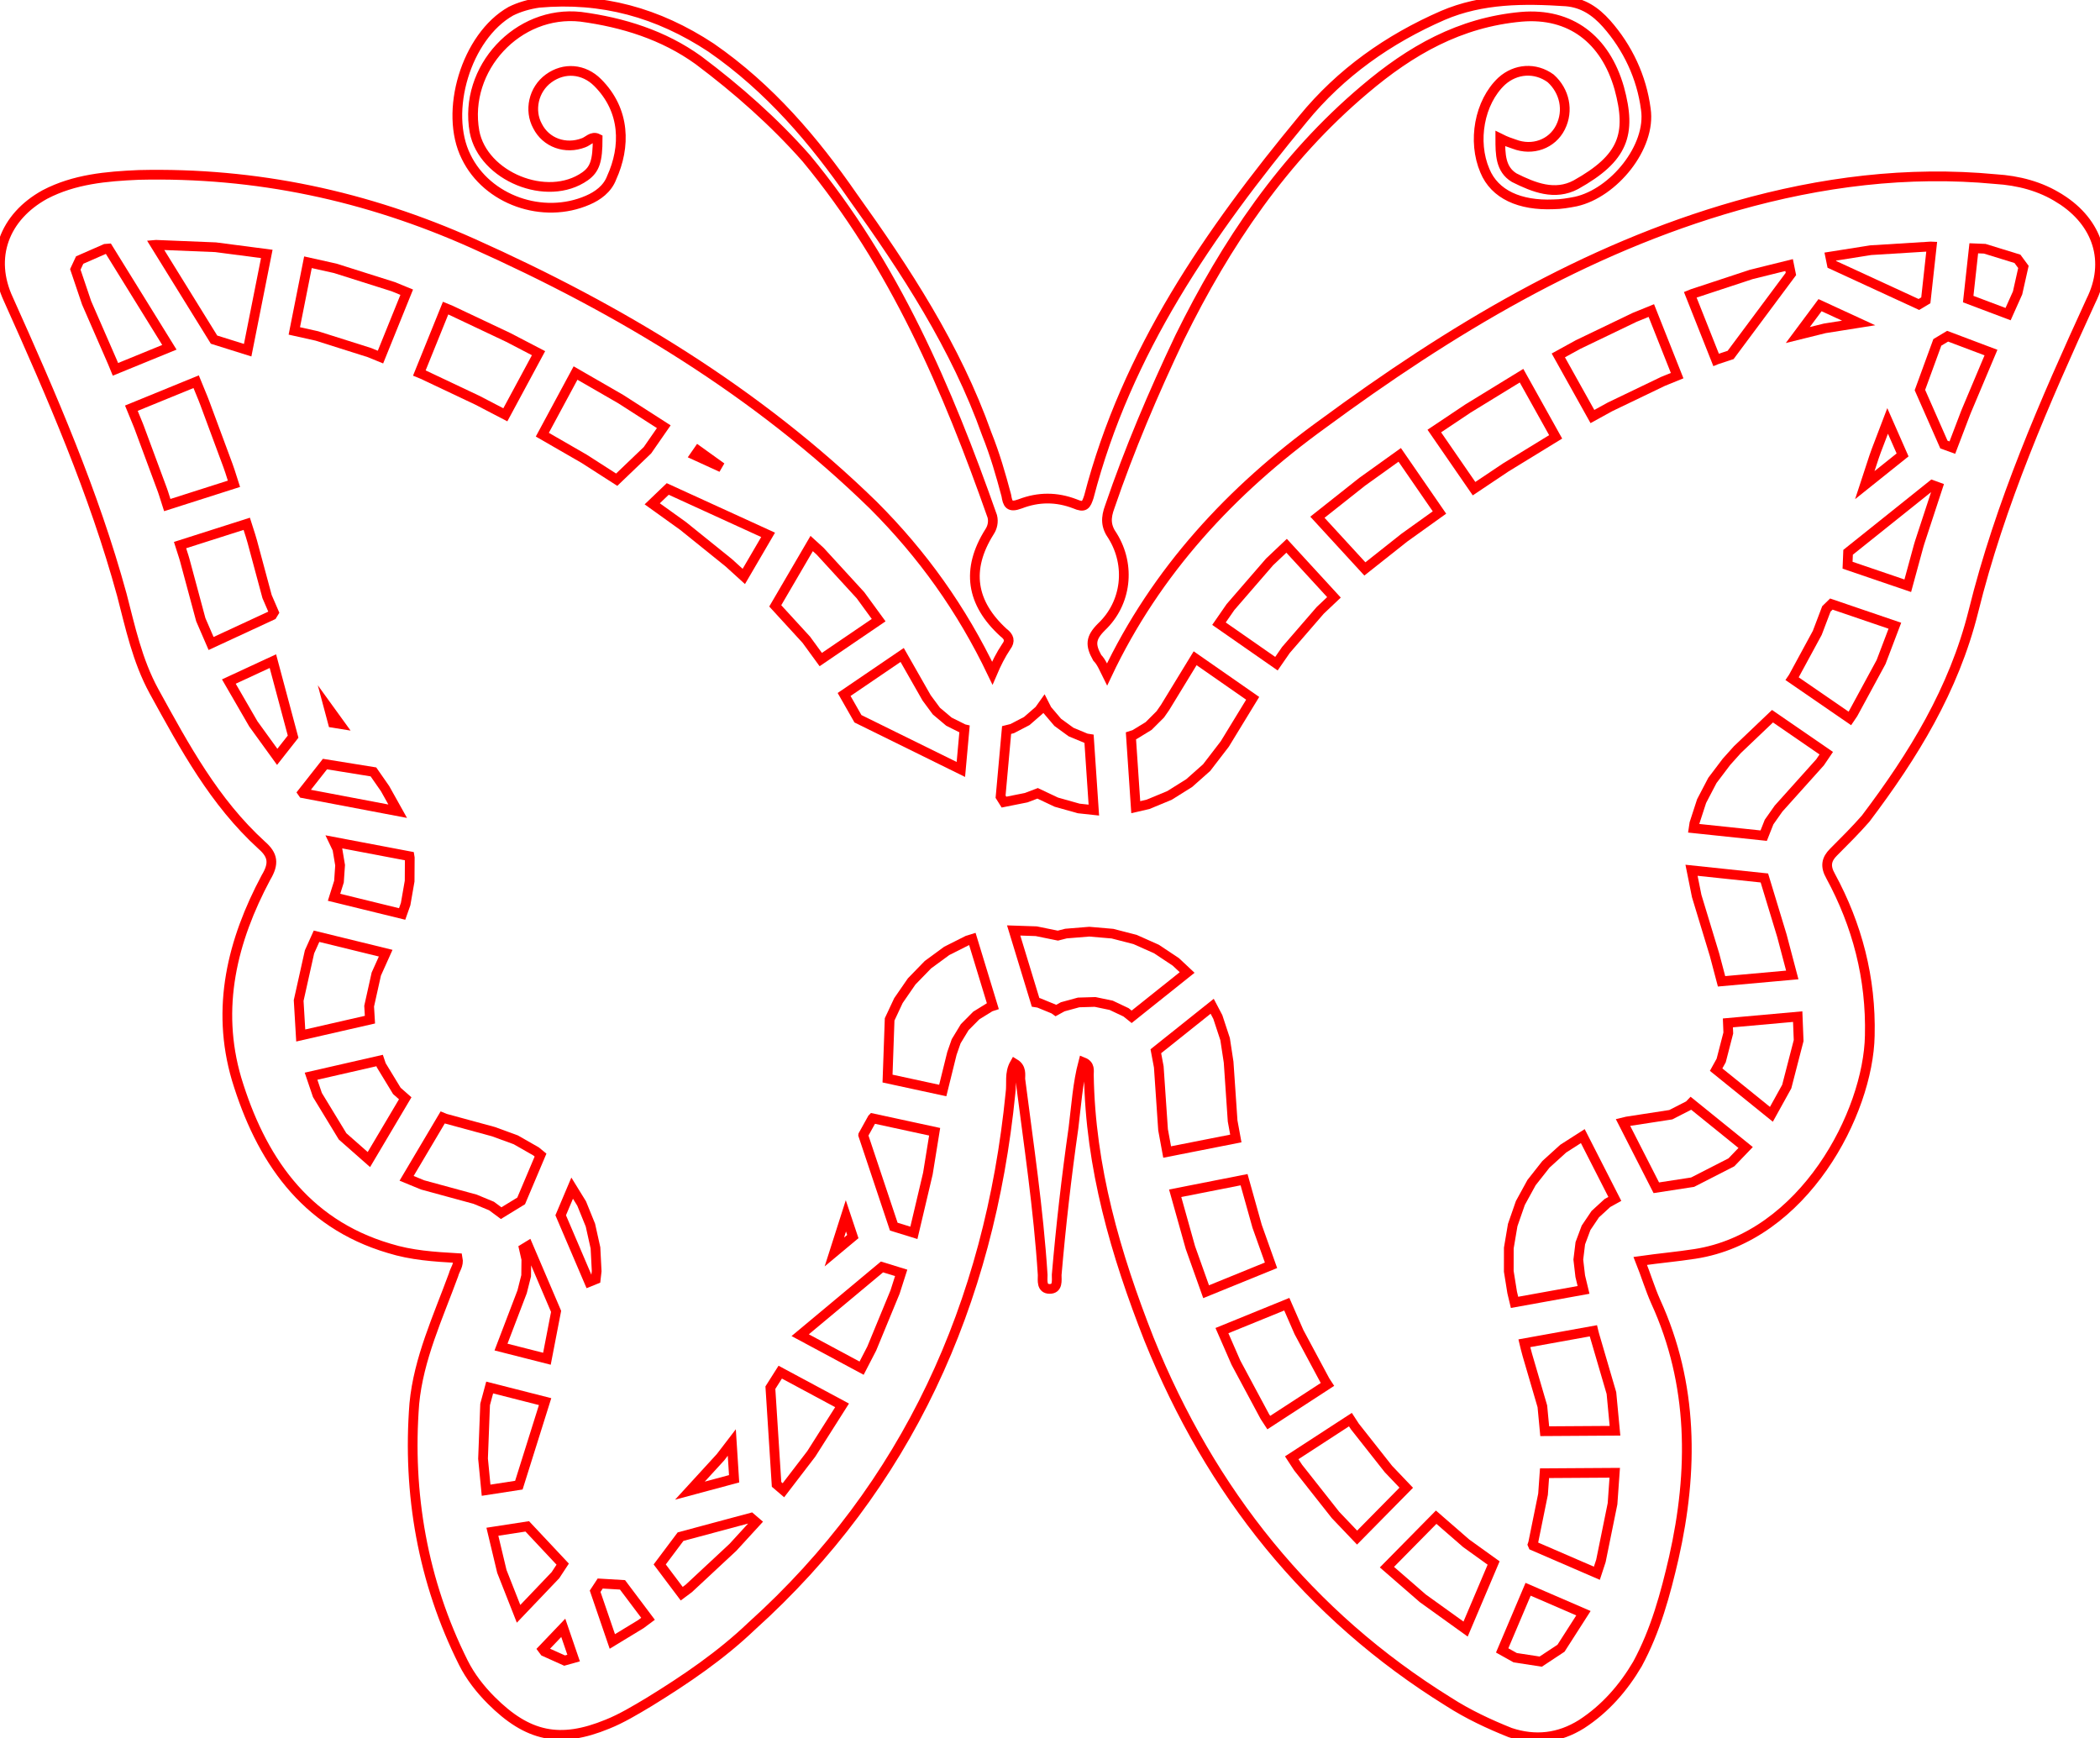
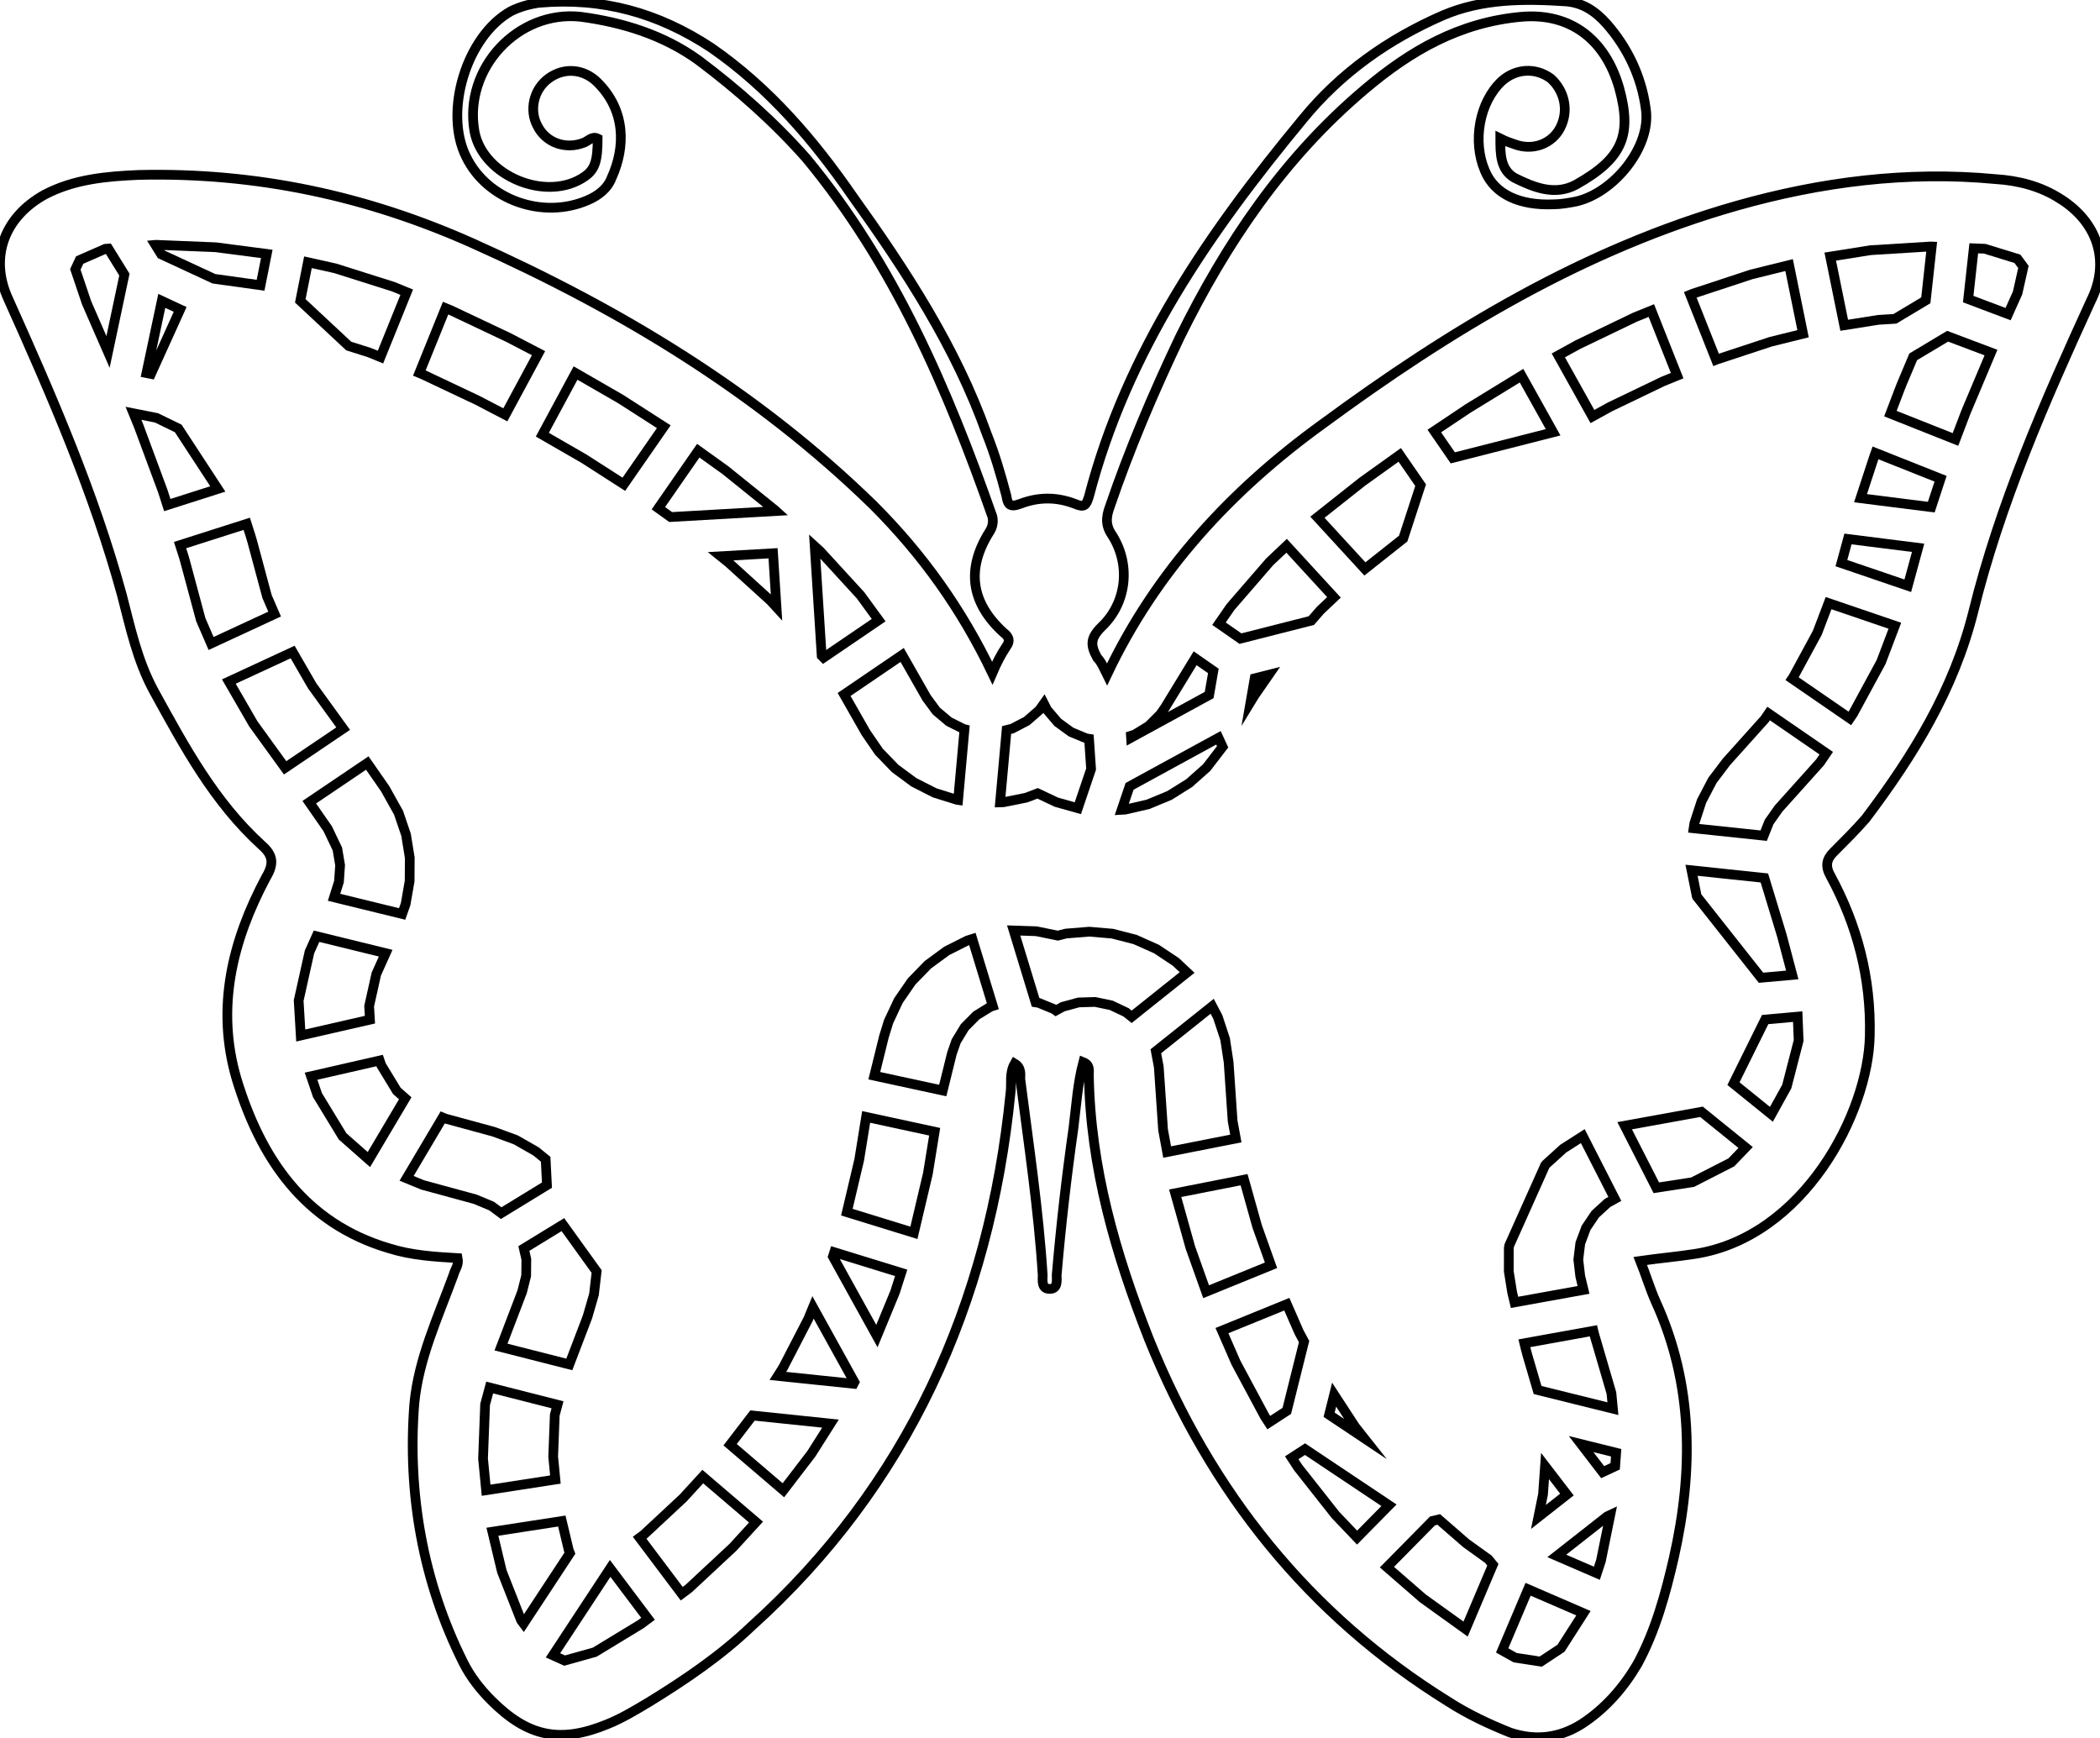
<svg xmlns="http://www.w3.org/2000/svg" version="1.1" width="216" height="178.687" viewBox="20.16,20.16,216,178.687">
-   <g fill="none" fill-rule="nonzero" stroke="#ff0000" stroke-width="1px" stroke-linecap="butt" stroke-linejoin="miter" stroke-miterlimit="10" stroke-dasharray="" stroke-dashoffset="0" font-family="none" font-weight="none" font-size="none" text-anchor="none" style="mix-blend-mode: normal">
-     <path d="M45.635,56.179l-3.46,-1.086l-6.032,-9.746l0.07,-0.006l6.122,0.249l5.266,0.687z" />
-     <path d="M51.835,47.134l2.807,0.626l5.973,1.89l1.379,0.565l-2.7,6.674l-1.131,-0.463l-5.407,-1.711l-2.324,-0.518z" />
-     <path d="M65.992,51.852l0.548,0.225l5.914,2.797l3.098,1.613l-3.415,6.338l-2.858,-1.489l-5.649,-2.672l-0.337,-0.138z" />
-     <path d="M86.756,66.469l-3.164,3.03l-3.351,-2.151l-4.299,-2.479l3.416,-6.341l4.65,2.681l4.426,2.841z" />
-     <path d="M94.373,68.232l-2.391,-1.716l-0.328,0.473z" />
-     <path d="M103.646,76.064l0.869,0.79l4.157,4.536l1.864,2.555l-5.955,4.054l-1.486,-2.037l-3.195,-3.486z" />
-     <path d="M118.992,99.302l-10.586,-5.214l-1.423,-2.497l5.971,-4.065l2.512,4.408l1.006,1.363l1.296,1.091l1.516,0.757l0.082,0.019z" />
-     <path d="M123.077,102.102l0.619,-6.856l0.575,-0.144l1.503,-0.782l1.278,-1.112l0.482,-0.677l0.321,0.633l1.098,1.29l1.369,0.998l1.564,0.651l0.29,0.046l0.494,7.333l-1.553,-0.168l-2.308,-0.649l-1.922,-0.908l-1.176,0.448l-2.284,0.456z" />
-     <path d="M136.485,95.838l0.374,-0.121l1.445,-0.884l1.199,-1.198l0.492,-0.707l3.092,-5.064l5.92,4.121l-2.867,4.695l-1.867,2.431l-1.793,1.592l-2.032,1.273l-2.216,0.917l-1.252,0.288z" />
-     <path d="M145.541,84.308l1.185,-1.711l4.017,-4.64l1.753,-1.661l4.871,5.304l-1.413,1.338l-3.526,4.073l-0.977,1.412z" />
-     <path d="M155.665,73.36l4.602,-3.645l3.864,-2.769l4.088,5.928l-3.61,2.586l-4.062,3.217z" />
-     <path d="M167.689,64.495l3.464,-2.318l5.507,-3.376l3.51,6.292l-5.126,3.142l-3.268,2.187z" />
-     <path d="M180.444,56.715l2.025,-1.114l5.827,-2.801l1.715,-0.698l2.655,6.693l-1.451,0.591l-5.447,2.618l-1.816,0.999z" />
-     <path d="M204.369,48.338l-6.203,8.331l-1.436,0.473l-0.061,0.025l-2.655,-6.693l0.232,-0.094l6.045,-1.993l3.892,-0.964z" />
-     <path d="M218.851,45.517l-0.116,-0.005l-6.159,0.381l-4.162,0.66l0.162,0.797l8.955,4.127l0.713,-0.427z" />
+   <g fill="none" fill-rule="nonzero" stroke="#000000" stroke-width="1px" stroke-linecap="butt" stroke-linejoin="miter" stroke-miterlimit="10" stroke-dasharray="" stroke-dashoffset="0" font-family="none" font-weight="none" font-size="none" text-anchor="none" style="mix-blend-mode: normal">
+     <path d="M47.601,46.277l-5.266,-0.687l-6.122,-0.249l-0.071,0.006l0.602,0.972l5.415,2.512l4.802,0.669z" />
+     <path d="M51.047,51.103l0.788,-3.969l2.807,0.626l5.973,1.89l1.379,0.565l-2.7,6.674l-1.131,-0.463l-2.136,-0.676z" />
+     <path d="M65.992,51.853l0.548,0.224l5.914,2.797l3.098,1.613l-3.415,6.339l-2.859,-1.489l-5.649,-2.672l-0.337,-0.138z" />
+     <path d="M79.359,58.528l4.649,2.681l4.426,2.841l-4.107,5.92l-4.086,-2.622l-4.298,-2.479z" />
+     <path d="M91.981,66.515l2.796,2.007l5.049,4.07l0.144,0.13l-10.828,0.618l-1.265,-0.908z" />
+     <path d="M110.536,83.945l-1.864,-2.555l-4.157,-4.536l-0.557,-0.507l0.718,11.262l0.194,0.193z" />
+     <path d="M112.953,87.525l2.512,4.408l1.006,1.363l1.296,1.091l1.516,0.757l0.082,0.019l-0.656,7.278l-0.122,-0.017l-2.289,-0.715l-2.138,-1.085l-1.929,-1.424l-1.666,-1.725l-1.356,-1.978l-2.227,-3.907z" />
+     <path d="M132.386,99.263l-1.363,4.025l-2.214,-0.623l-1.922,-0.908l-1.176,0.448l-2.352,0.47l-0.334,0.01l0.671,-7.44l0.575,-0.143l1.503,-0.782l1.278,-1.112l0.482,-0.677l0.321,0.633l1.098,1.29l1.369,0.998l1.564,0.651l0.29,0.046z" />
+     <path d="M143.087,87.864l-3.092,5.064l-0.492,0.707l-1.199,1.198l-1.445,0.884l-0.374,0.121l0.013,0.196l8.033,-4.388l0.43,-2.477z" />
+     <path d="M147.749,85.846l-2.208,-1.537l1.185,-1.712l4.017,-4.64l1.754,-1.661l4.871,5.304l-1.414,1.338l-0.913,1.054z" />
+     <path d="M166.281,70.062l-1.791,5.493l-3.941,3.122l-4.884,-5.317l4.602,-3.644l3.865,-2.769z" />
+     <path d="M176.661,58.801l-5.508,3.376l-3.464,2.318l1.901,2.757l10.319,-2.629z" />
+     <path d="M180.444,56.715l2.025,-1.114l5.827,-2.801l1.716,-0.698l2.655,6.693l-1.452,0.591l-5.447,2.618l-1.816,0.999z" />
+     <path d="M194.013,50.475l0.233,-0.095l6.045,-1.993l3.891,-0.964l1.435,7.062l-3.331,0.825l-5.556,1.831l-0.062,0.025z" />
+     <path d="M218.244,51.05l-3.178,1.903l-1.709,0.106l-3.508,0.556l-1.435,-7.062l4.161,-0.66l6.159,-0.381l0.116,0.005z" />
    <path d="M226.706,52.469l0.977,-2.182l0.6,-2.671l-0.616,-0.835l-3.361,-1.036l-1.129,-0.047l-0.573,5.224z" />
-     <path d="M220.974,66.199l1.358,-3.561l0.093,-0.231l2.522,-5.984l-4.459,-1.682l-1.06,0.635l-1.791,4.903l2.468,5.605z" />
-     <path d="M216.388,80.407l1.122,-4.116l0.106,-0.351l1.867,-5.688l-0.579,-0.209l-8.655,6.923l-0.054,1.329z" />
-     <path d="M208.528,82.291l6.533,2.228l-1.419,3.735l-2.882,5.314l-0.33,0.486l-5.932,-4.081l0.107,-0.157l2.475,-4.563l0.936,-2.463z" />
-     <path d="M202.474,93.825l5.53,3.804l-0.64,0.943l-4.267,4.755l-0.975,1.385l-0.554,1.399l-7.205,-0.761l0.077,-0.514l0.742,-2.28l1.11,-2.126l1.447,-1.912l1.122,-1.251z" />
-     <path d="M201.638,110.463l1.803,5.938l1.067,4.037l-7.274,0.655l-0.717,-2.713l-1.84,-6.061l-0.532,-2.647z" />
-     <path d="M205.066,124.725l0.097,2.463l-1.223,4.732l-1.579,2.853l-5.685,-4.596l0.521,-0.942l0.73,-2.825l-0.041,-1.04z" />
-     <path d="M199.711,138.186l-1.467,1.527l-3.988,2.04l-3.732,0.575l-3.43,-6.721l0.415,-0.1l4.505,-0.694l1.875,-0.959l0.203,-0.211z" />
-     <path d="M186.257,143.473l-0.766,0.425l-1.248,1.145l-0.946,1.405l-0.592,1.588l-0.204,1.681l0.198,1.702l0.339,1.413l-7.097,1.282l-0.243,-1.015l-0.349,-2.175l0.003,-2.397l0.4,-2.365l0.787,-2.265l1.152,-2.103l1.485,-1.883l1.776,-1.61l2.01,-1.287z" />
-     <path d="M184.048,157.039l0.029,0.122l0.091,0.343l1.739,5.94l0.366,3.876l-7.228,0.046l-0.242,-2.56l-1.545,-5.28l-0.182,-0.685l-0.125,-0.521z" />
-     <path d="M177.85,179.139l-0.05,-0.117l0.056,-0.17l1.016,-5.001l0.154,-2.164l7.221,-0.046l-0.226,3.186l-1.195,5.878l-0.417,1.271z" />
+     <path d="M220.488,54.742l4.459,1.682l-2.522,5.983l-0.093,0.231l-1.039,2.723l-6.692,-2.658l1.003,-2.631l0.185,-0.462l1.159,-2.749z" />
+     <path d="M217.452,76.505l-1.063,3.903l-6.828,-2.328l0.677,-2.484z" />
+     <path d="M215.061,84.519l-1.419,3.735l-2.882,5.314l-0.33,0.486l-5.932,-4.081l0.107,-0.158l2.475,-4.563l1.162,-3.058z" />
+     <path d="M208.004,97.629l-0.64,0.943l-4.267,4.755l-0.975,1.385l-0.555,1.4l-7.205,-0.761l0.077,-0.514l0.742,-2.28l1.11,-2.126l1.447,-1.912l3.943,-4.393l0.392,-0.577z" />
+     <path d="M201.293,120.727l-6.6,-8.356l-0.016,-0.053l-0.532,-2.647l7.493,0.792l1.802,5.937l1.068,4.037z" />
+     <path d="M202.361,134.773l1.579,-2.853l1.223,-4.732l-0.097,-2.464l-3.345,0.301l-3.262,6.593z" />
+     <path d="M190.524,142.328l3.732,-0.575l3.988,-2.04l1.467,-1.527l-4.543,-3.673l-7.901,1.433z" />
+     <path d="M186.257,143.473l-0.766,0.425l-1.248,1.145l-0.946,1.405l-0.592,1.588l-0.204,1.681l0.198,1.702l0.339,1.413l-7.097,1.281l-0.243,-1.014l-0.349,-2.175l0.003,-2.397l0.044,-0.263l3.689,-8.238l0.09,-0.115l1.776,-1.61l2.01,-1.286z" />
+     <path d="M184.048,157.039l0.029,0.122l0.091,0.343l1.739,5.94l0.151,1.605l-7.746,-1.92l-1.054,-3.603l-0.182,-0.685l-0.125,-0.52z" />
+     <path d="M184.409,181.977l0.417,-1.272l0.962,-4.731l-0.307,0.143l-5.193,4.077z" />
    <path d="M174.669,189.913l1.34,0.749l2.627,0.403l2.085,-1.377l2.307,-3.602l-5.692,-2.462z" />
-     <path d="M170.907,187.718l-4.403,-3.164l-3.688,-3.205l5.064,-5.138l3.091,2.687l2.818,2.025z" />
-     <path d="M159.746,178.309l-2.214,-2.322l-3.857,-4.888l-0.652,-1l6.036,-3.924l0.464,0.712l3.449,4.371l1.831,1.921z" />
-     <path d="M150.663,166.48l-0.407,-0.624l-2.972,-5.542l-1.439,-3.294l6.671,-2.717l1.251,2.866l2.687,5.013l0.244,0.374z" />
-     <path d="M144.217,153.019l-1.617,-4.541l-1.565,-5.585l7.086,-1.396l1.345,4.8l1.427,4.004z" />
-     <path d="M140.209,138.651l-0.42,-2.289l-0.44,-6.464l-0.303,-1.613l5.795,-4.626l0.58,1.101l0.75,2.278l0.361,2.37l0.412,6.051l0.33,1.799z" />
-     <path d="M136.557,124.744l-0.571,-0.459l-1.531,-0.724l-1.659,-0.346l-1.693,0.051l-1.634,0.446l-0.705,0.387l-0.204,-0.148l-1.567,-0.643l-0.315,-0.049l-2.255,-7.396l2.322,0.078l2.224,0.453l0.84,-0.213l2.39,-0.194l2.389,0.205l2.322,0.599l2.191,0.976l1.998,1.326l1.167,1.093z" />
-     <path d="M111.449,131.096l0.216,-6.087l0.906,-1.934l1.362,-1.973l1.672,-1.72l1.933,-1.418l2.142,-1.078l0.493,-0.152l2.103,6.898l-0.255,0.084l-1.441,0.891l-1.193,1.203l-0.879,1.448l-0.438,1.256l-0.942,3.811z" />
-     <path d="M112.091,146.325l-3.144,-9.412l0.002,-0.015l0.934,-1.685l0.028,-0.029l6.384,1.382l-0.696,4.305l-1.439,6.093z" />
-     <path d="M108.782,160.883l1.043,-2.018l2.398,-5.813l0.63,-1.972l-1.975,-0.609l-8.413,7.019z" />
-     <path d="M100.035,172.837l-0.635,-9.949l1.012,-1.596l6.361,3.416l-3.165,4.988l-2.869,3.743z" />
-     <path d="M90.279,184.079l0.732,-0.545l4.539,-4.228l2.372,-2.59l-0.524,-0.448l-7.238,1.944l-2.144,2.858z" />
-     <path d="M81.896,183.033l-0.522,0.794l1.769,5.165l2.936,-1.784l0.736,-0.548l-2.626,-3.491z" />
-     <path d="M74.392,177.154l-3.586,0.553l0.974,4.08l1.718,4.363l3.794,-3.977l0.745,-1.134z" />
-     <path d="M70.526,162.872l-0.469,1.741l-0.213,5.577l0.315,3.246l3.37,-0.52l2.699,-8.593z" />
-     <path d="M74.48,148.307l-0.436,0.267l0.254,1.112l-0.019,1.694l-0.414,1.643l-2.173,5.689l4.724,1.202l0.942,-4.872z" />
-     <path d="M73.764,143.68l-2.057,1.259l-0.986,-0.732l-1.69,-0.701l-5.404,-1.472l-1.646,-0.678l3.71,-6.258l0.262,0.108l4.97,1.353l2.288,0.837l2.083,1.189l0.464,0.38z" />
-     <path d="M58.103,139.426l-2.706,-2.384l-2.588,-4.255l-0.655,-1.934l7.055,-1.614l0.165,0.487l1.605,2.639l0.861,0.758z" />
+     <path d="M173.712,181.103l-2.805,6.615l-4.403,-3.164l-3.688,-3.205l4.685,-4.754l0.644,-0.153l2.826,2.456l2.281,1.639z" />
+     <path d="M154.389,169.211l-1.366,0.888l0.652,1l3.857,4.888l2.214,2.322l3.279,-3.327z" />
+     <path d="M152.516,165.276l-1.853,1.205l-0.407,-0.625l-2.972,-5.542l-1.438,-3.294l6.672,-2.717l1.251,2.865l0.526,0.982z" />
+     <path d="M144.217,153.019l-1.617,-4.541l-1.565,-5.586l7.086,-1.396l1.345,4.801l1.427,4.003z" />
+     <path d="M140.209,138.652l-0.42,-2.29l-0.44,-6.464l-0.303,-1.612l5.795,-4.626l0.58,1.101l0.75,2.278l0.361,2.37l0.412,6.051l0.331,1.8z" />
+     <path d="M136.557,124.744l-0.571,-0.459l-1.531,-0.724l-1.659,-0.346l-1.693,0.051l-1.634,0.446l-0.705,0.387l-0.204,-0.148l-1.567,-0.643l-0.315,-0.049l-2.255,-7.396l2.321,0.078l2.224,0.453l0.84,-0.213l2.39,-0.194l2.389,0.205l2.322,0.599l2.191,0.976l1.998,1.326l1.167,1.093z" />
+     <path d="M122.276,123.632l-0.255,0.084l-1.441,0.891l-1.193,1.203l-0.879,1.448l-0.438,1.256l-0.943,3.812l-7.04,-1.524l0.993,-4.017l0.473,-1.538l1.017,-2.172l1.362,-1.973l1.672,-1.72l1.933,-1.418l2.142,-1.078l0.493,-0.152z" />
+     <path d="M116.296,136.565l-0.696,4.305l-1.439,6.093l-6.897,-2.126l1.271,-5.378l0.714,-4.418z" />
+     <path d="M112.853,151.08l-0.63,1.972l-1.868,4.529l-4.525,-8.177l0.142,-0.445z" />
+     <path d="M105.582,166.585l-1.974,3.111l-2.87,3.744l-5.48,-4.685l2.302,-3.003z" />
+     <path d="M97.922,176.715l-2.372,2.591l-4.539,4.228l-0.732,0.545l-4.328,-5.754l0.447,-0.333l4.038,-3.763l2.01,-2.196z" />
+     <path d="M77.036,190.42l1.196,0.539l3.1,-0.866l4.747,-2.885l0.736,-0.548l-3.897,-5.181z" />
+     <path d="M74.014,187.155l-0.253,-0.338l-1.981,-5.03l-0.974,-4.08l7.14,-1.102l0.72,3.018l0.113,0.288z" />
+     <path d="M70.159,173.437l-0.315,-3.247l0.213,-5.577l0.469,-1.74l6.979,1.776l-0.283,1.052l-0.164,4.28l0.229,2.356z" />
+     <path d="M71.692,158.711l2.173,-5.688l0.414,-1.643l0.019,-1.694l-0.254,-1.112l4.013,-2.456l3.471,4.823l-0.271,2.348l-0.666,2.303l-1.874,4.907z" />
+     <path d="M76.418,142.056l-4.711,2.883l-0.986,-0.732l-1.69,-0.701l-5.404,-1.472l-1.646,-0.677l3.71,-6.258l0.261,0.108l4.97,1.353l2.288,0.837l2.083,1.189l0.992,0.81z" />
+     <path d="M58.103,139.427l-2.706,-2.385l-2.588,-4.255l-0.655,-1.934l7.055,-1.614l0.165,0.486l1.605,2.639l0.861,0.759z" />
    <path d="M51.093,126.665l-0.213,-3.598l1.116,-5.005l0.722,-1.605l7.112,1.742l-0.965,2.147l-0.736,3.304l0.082,1.387z" />
-     <path d="M54.519,112.45l0.507,-1.61l0.116,-1.69l-0.281,-1.67l-0.349,-0.729l7.77,1.475l0.026,0.163l-0.014,2.398l-0.412,2.362l-0.359,1.018z" />
-     <path d="M48.229,88.162l-4.53,2.099l2.517,4.352l2.456,3.394l1.636,-2.079z" />
-     <path d="M48.152,83.437l-6.28,2.909l-1.058,-2.446l-1.655,-6.148l-0.094,-0.318l-0.386,-1.209l6.86,-2.189l0.385,1.207l0.188,0.638l1.518,5.641l0.701,1.623z" />
-     <path d="M37.365,72.109l-0.395,-1.238l-0.107,-0.312l-2.394,-6.459l-0.089,-0.229l-0.708,-1.726l6.664,-2.725l0.705,1.721l0.178,0.458l2.394,6.459l0.215,0.623l0.396,1.239z" />
-     <path d="M31.298,45.727l-0.304,0.024l-2.639,1.157l-0.448,0.96l1.163,3.442l2.634,6.04l0.063,0.148l0.267,0.651l5.548,-2.269z" />
-     <path d="M80.759,152.009l-2.928,-6.853l1.18,-2.791l0.976,1.584l0.901,2.222l0.52,2.341l0.124,2.394l-0.096,0.83z" />
-     <path d="M215.854,66.95l-3.886,3.109l0.954,-2.909l0.228,-0.641l1.165,-3.055z" />
-     <path d="M99.165,75.172l-2.499,4.278l-1.537,-1.397l-4.71,-3.796l-3.173,-2.277l1.595,-1.527z" />
-     <path d="M75.99,189.796l0.173,0.231l2.069,0.932l0.929,-0.26l-1.065,-3.11z" />
-     <path d="M54.398,94.505l-0.367,-1.373l1.076,1.487z" />
-     <path d="M95.669,172.259l-4.547,1.222l3.151,-3.442l1.158,-1.511z" />
-     <path d="M107.878,147.348l-1.898,1.583l1.186,-3.714z" />
-     <path d="M51.328,101.749l-0.049,-0.07l2.305,-2.93l4.986,0.804l1.201,1.727l1.294,2.317z" />
-     <path d="M207.364,51.548l3.974,1.831l-3.485,0.553l-2.776,0.688z" />
+     <path d="M54.519,112.451l0.507,-1.611l0.116,-1.69l-0.281,-1.67l-0.999,-2.088l-1.892,-2.721l5.967,-4.03l1.835,2.638l1.38,2.471l0.772,2.27l0.384,2.367l-0.014,2.398l-0.412,2.362l-0.359,1.019z" />
+     <path d="M49.487,99.135l-3.272,-4.522l-2.516,-4.352l6.56,-3.039l2.007,3.472l3.191,4.409z" />
+     <path d="M41.872,86.346l-1.058,-2.446l-1.655,-6.148l-0.094,-0.318l-0.386,-1.209l6.86,-2.189l0.385,1.207l0.188,0.638l1.518,5.641l0.777,1.797z" />
+     <path d="M33.887,62.671l0.493,1.201l0.089,0.229l2.394,6.459l0.107,0.312l0.395,1.238l5.198,-1.659l-4.072,-6.225l-2.239,-1.088z" />
+     <path d="M31.297,45.727l-0.303,0.024l-2.639,1.157l-0.448,0.96l1.163,3.442l2.201,5.047l1.685,-7.95z" />
+     <path d="M99.674,77.065l0.354,5.55l-0.6,-0.654l-4.299,-3.908l-0.844,-0.68z" />
+     <path d="M181.33,173.883l-2.932,2.302l0.474,-2.334l0.206,-2.902z" />
+     <path d="M219.762,69.401l-0.958,2.92l-7.277,-0.918l1.395,-4.254l0.145,-0.408z" />
+     <path d="M136.346,101.039l9.141,-4.992l0.428,0.927l-1.642,2.137l-1.793,1.592l-2.032,1.273l-2.216,0.917l-2.337,0.537l-0.366,0.022z" />
+     <path d="M149.213,89.931l1.448,-0.368l-1.482,2.14l-0.383,0.627z" />
+     <path d="M156.869,165.673l0.516,-2.065l2.138,3.279l0.934,1.183z" />
+     <path d="M38.691,51.985l-3.005,6.638l-0.46,-0.091l1.574,-7.425z" />
+     <path d="M108.04,162.32l-0.087,0.168l-7.786,-0.809l0.537,-0.847l2.58,-4.99l0.5,-1.213z" />
+     <path d="M186.294,170.975l0.099,-1.392l-3.603,-0.892l2.214,2.885z" />
    <path d="M232.052,40.599c-2.015,-1.296 -4.318,-1.871 -6.621,-2.015c-9.068,-0.864 -17.993,0.288 -26.63,2.735c-15.69,4.462 -29.509,12.811 -42.607,22.455c-9.356,6.765 -17.129,15.114 -22.167,25.766c-0.288,-0.576 -0.576,-1.296 -1.008,-1.727c-0.72,-1.296 -0.72,-2.015 0.432,-3.167c2.591,-2.447 3.023,-6.334 1.152,-9.356c-0.72,-1.008 -0.72,-1.871 -0.288,-3.023c2.015,-5.902 4.462,-11.659 7.197,-17.417c4.75,-9.644 10.652,-18.425 19.001,-25.478c4.75,-4.03 9.788,-6.909 16.122,-7.485c5.038,-0.432 8.637,2.303 10.076,7.341c1.296,4.75 0.432,7.197 -4.462,9.932c-2.159,1.152 -4.318,0.288 -6.334,-0.72c-1.439,-0.864 -1.439,-2.447 -1.439,-4.03c0.576,0.288 1.008,0.432 1.439,0.576c1.871,0.72 3.886,0 4.75,-1.727c0.864,-1.727 0.432,-3.743 -1.008,-5.038c-1.583,-1.152 -3.599,-1.008 -5.038,0.288c-2.303,2.159 -3.023,6.19 -1.727,9.212c1.008,2.447 3.599,3.599 7.053,3.455c0.72,0 1.583,-0.144 2.303,-0.288c3.886,-0.864 7.773,-5.614 7.197,-9.5c-0.432,-3.311 -1.871,-6.334 -4.03,-8.781c-1.152,-1.296 -2.447,-2.159 -4.174,-2.303c-4.318,-0.288 -8.637,-0.288 -12.667,1.439c-5.614,2.447 -10.508,5.902 -14.394,10.652c-9.644,11.659 -18.137,23.895 -22.023,38.865c-0.288,0.864 -0.432,1.152 -1.439,0.72c-1.871,-0.72 -3.743,-0.72 -5.614,0c-1.152,0.432 -1.296,0 -1.439,-0.864c-0.576,-2.159 -1.152,-4.174 -2.015,-6.334c-3.167,-8.925 -8.349,-16.841 -13.819,-24.47c-3.886,-5.614 -8.493,-11.084 -14.538,-15.258c-5.47,-3.599 -11.228,-5.182 -17.705,-4.606c-1.008,0.144 -2.015,0.432 -2.879,0.864c-4.606,2.591 -6.909,10.364 -4.606,14.97c2.159,4.462 7.917,6.477 12.523,4.462c1.008,-0.432 2.015,-1.152 2.447,-2.303c1.439,-3.167 1.439,-6.909 -1.439,-9.788c-1.439,-1.439 -3.455,-1.583 -5.038,-0.432c-1.583,1.152 -2.015,3.311 -1.152,4.894c0.864,1.727 2.879,2.447 4.75,1.727c0.432,-0.144 0.864,-0.72 1.439,-0.432c0,2.303 -0.288,3.167 -1.296,3.886c-3.886,2.735 -10.508,0 -11.372,-4.606c-1.152,-6.477 4.462,-12.523 10.94,-11.803c4.318,0.576 8.493,1.871 12.091,4.462c4.03,3.023 7.773,6.334 11.084,10.076c9.068,10.94 14.538,23.751 19.145,36.85c0.144,0.576 0,1.152 -0.288,1.583c-2.447,3.886 -1.871,7.341 1.439,10.364c0.576,0.432 0.72,0.864 0.288,1.439c-0.576,0.864 -1.008,1.727 -1.439,2.735c-3.167,-6.621 -7.197,-12.235 -12.235,-17.273c-11.947,-11.659 -26.054,-20.152 -41.168,-26.918c-10.94,-4.894 -22.311,-7.341 -34.403,-7.053c-3.311,0.144 -6.621,0.432 -9.644,2.015c-4.174,2.303 -5.758,6.477 -3.743,10.796c4.462,9.932 8.781,19.864 11.659,30.372c0.864,3.311 1.583,6.765 3.311,9.932c3.167,5.758 6.19,11.372 11.084,15.834c1.152,1.008 1.296,1.871 0.432,3.311c-3.455,6.477 -5.182,13.387 -3.023,20.728c2.447,8.061 6.909,14.826 15.69,17.417c2.303,0.72 4.606,0.864 7.053,1.008c0.144,0.72 -0.288,1.152 -0.432,1.727c-1.583,4.318 -3.599,8.637 -4.03,13.243c-0.72,9.212 0.864,18.281 5.038,26.63c0.72,1.439 1.727,2.735 2.879,3.886c3.743,3.743 7.053,4.462 11.947,2.447c1.439,-0.576 2.879,-1.439 4.318,-2.303c3.743,-2.303 7.341,-4.75 10.508,-7.773c15.978,-14.394 24.47,-33.107 26.63,-54.843c0.144,-1.008 -0.144,-2.015 0.432,-3.023c0.72,0.432 0.576,1.152 0.576,1.583c0.864,6.765 1.871,13.387 2.303,20.152c0,0.576 -0.144,1.439 0.72,1.439c0.864,0 0.72,-0.864 0.72,-1.439c0.432,-5.038 1.008,-10.076 1.727,-15.114c0.288,-2.303 0.432,-4.606 1.008,-6.765c0.72,0.288 0.576,0.864 0.576,1.296c0.144,9.5 2.735,18.425 6.19,27.205c6.334,15.69 16.41,28.357 30.804,37.282c2.015,1.296 4.174,2.303 6.334,3.167c2.591,0.864 5.038,0.576 7.341,-0.864c2.447,-1.583 4.318,-3.743 5.758,-6.19c1.871,-3.455 2.879,-7.197 3.743,-10.94c2.015,-8.925 2.015,-17.849 -1.871,-26.342c-0.576,-1.296 -1.008,-2.735 -1.583,-4.174c2.015,-0.288 3.743,-0.432 5.614,-0.72c11.228,-1.727 17.849,-14.538 17.993,-22.455c0.144,-5.902 -1.296,-11.372 -4.03,-16.41c-0.576,-1.008 -0.432,-1.727 0.288,-2.447c1.152,-1.152 2.303,-2.303 3.311,-3.455c4.894,-6.477 9.068,-13.243 11.084,-21.304c2.735,-11.084 7.341,-21.592 12.091,-31.956c2.015,-4.03 0.72,-8.061 -3.167,-10.508z" />
  </g>
</svg>
